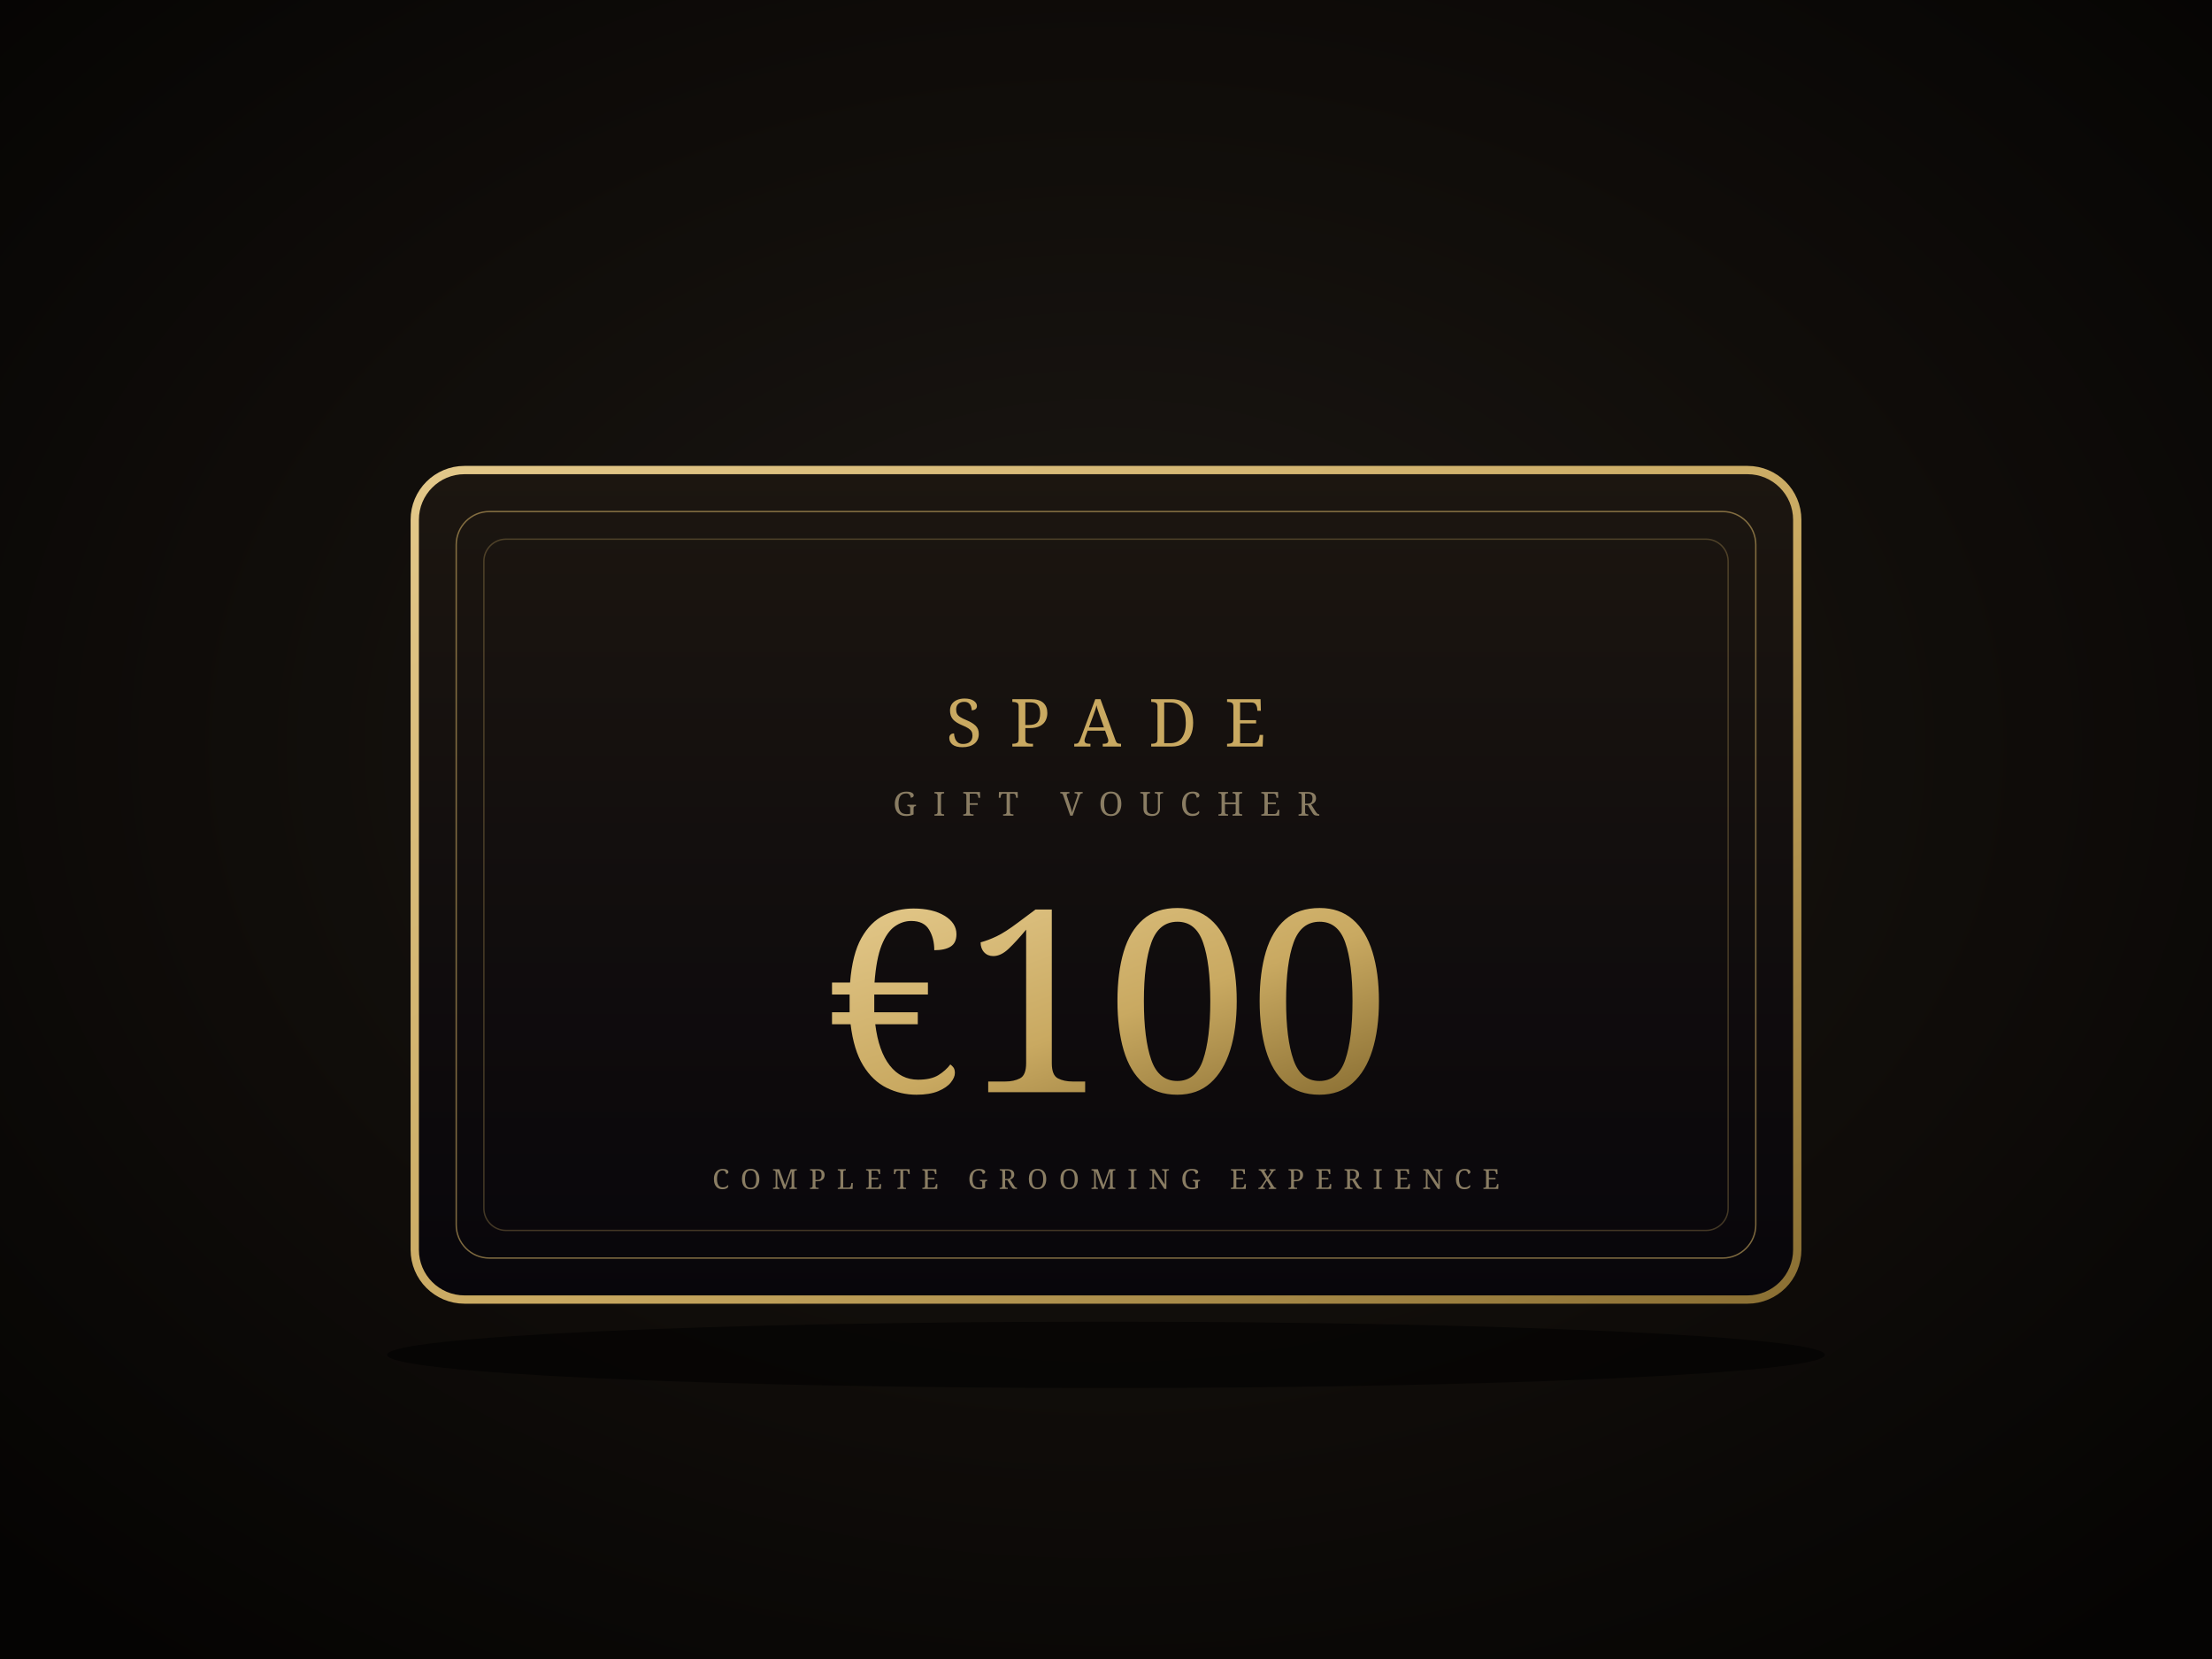
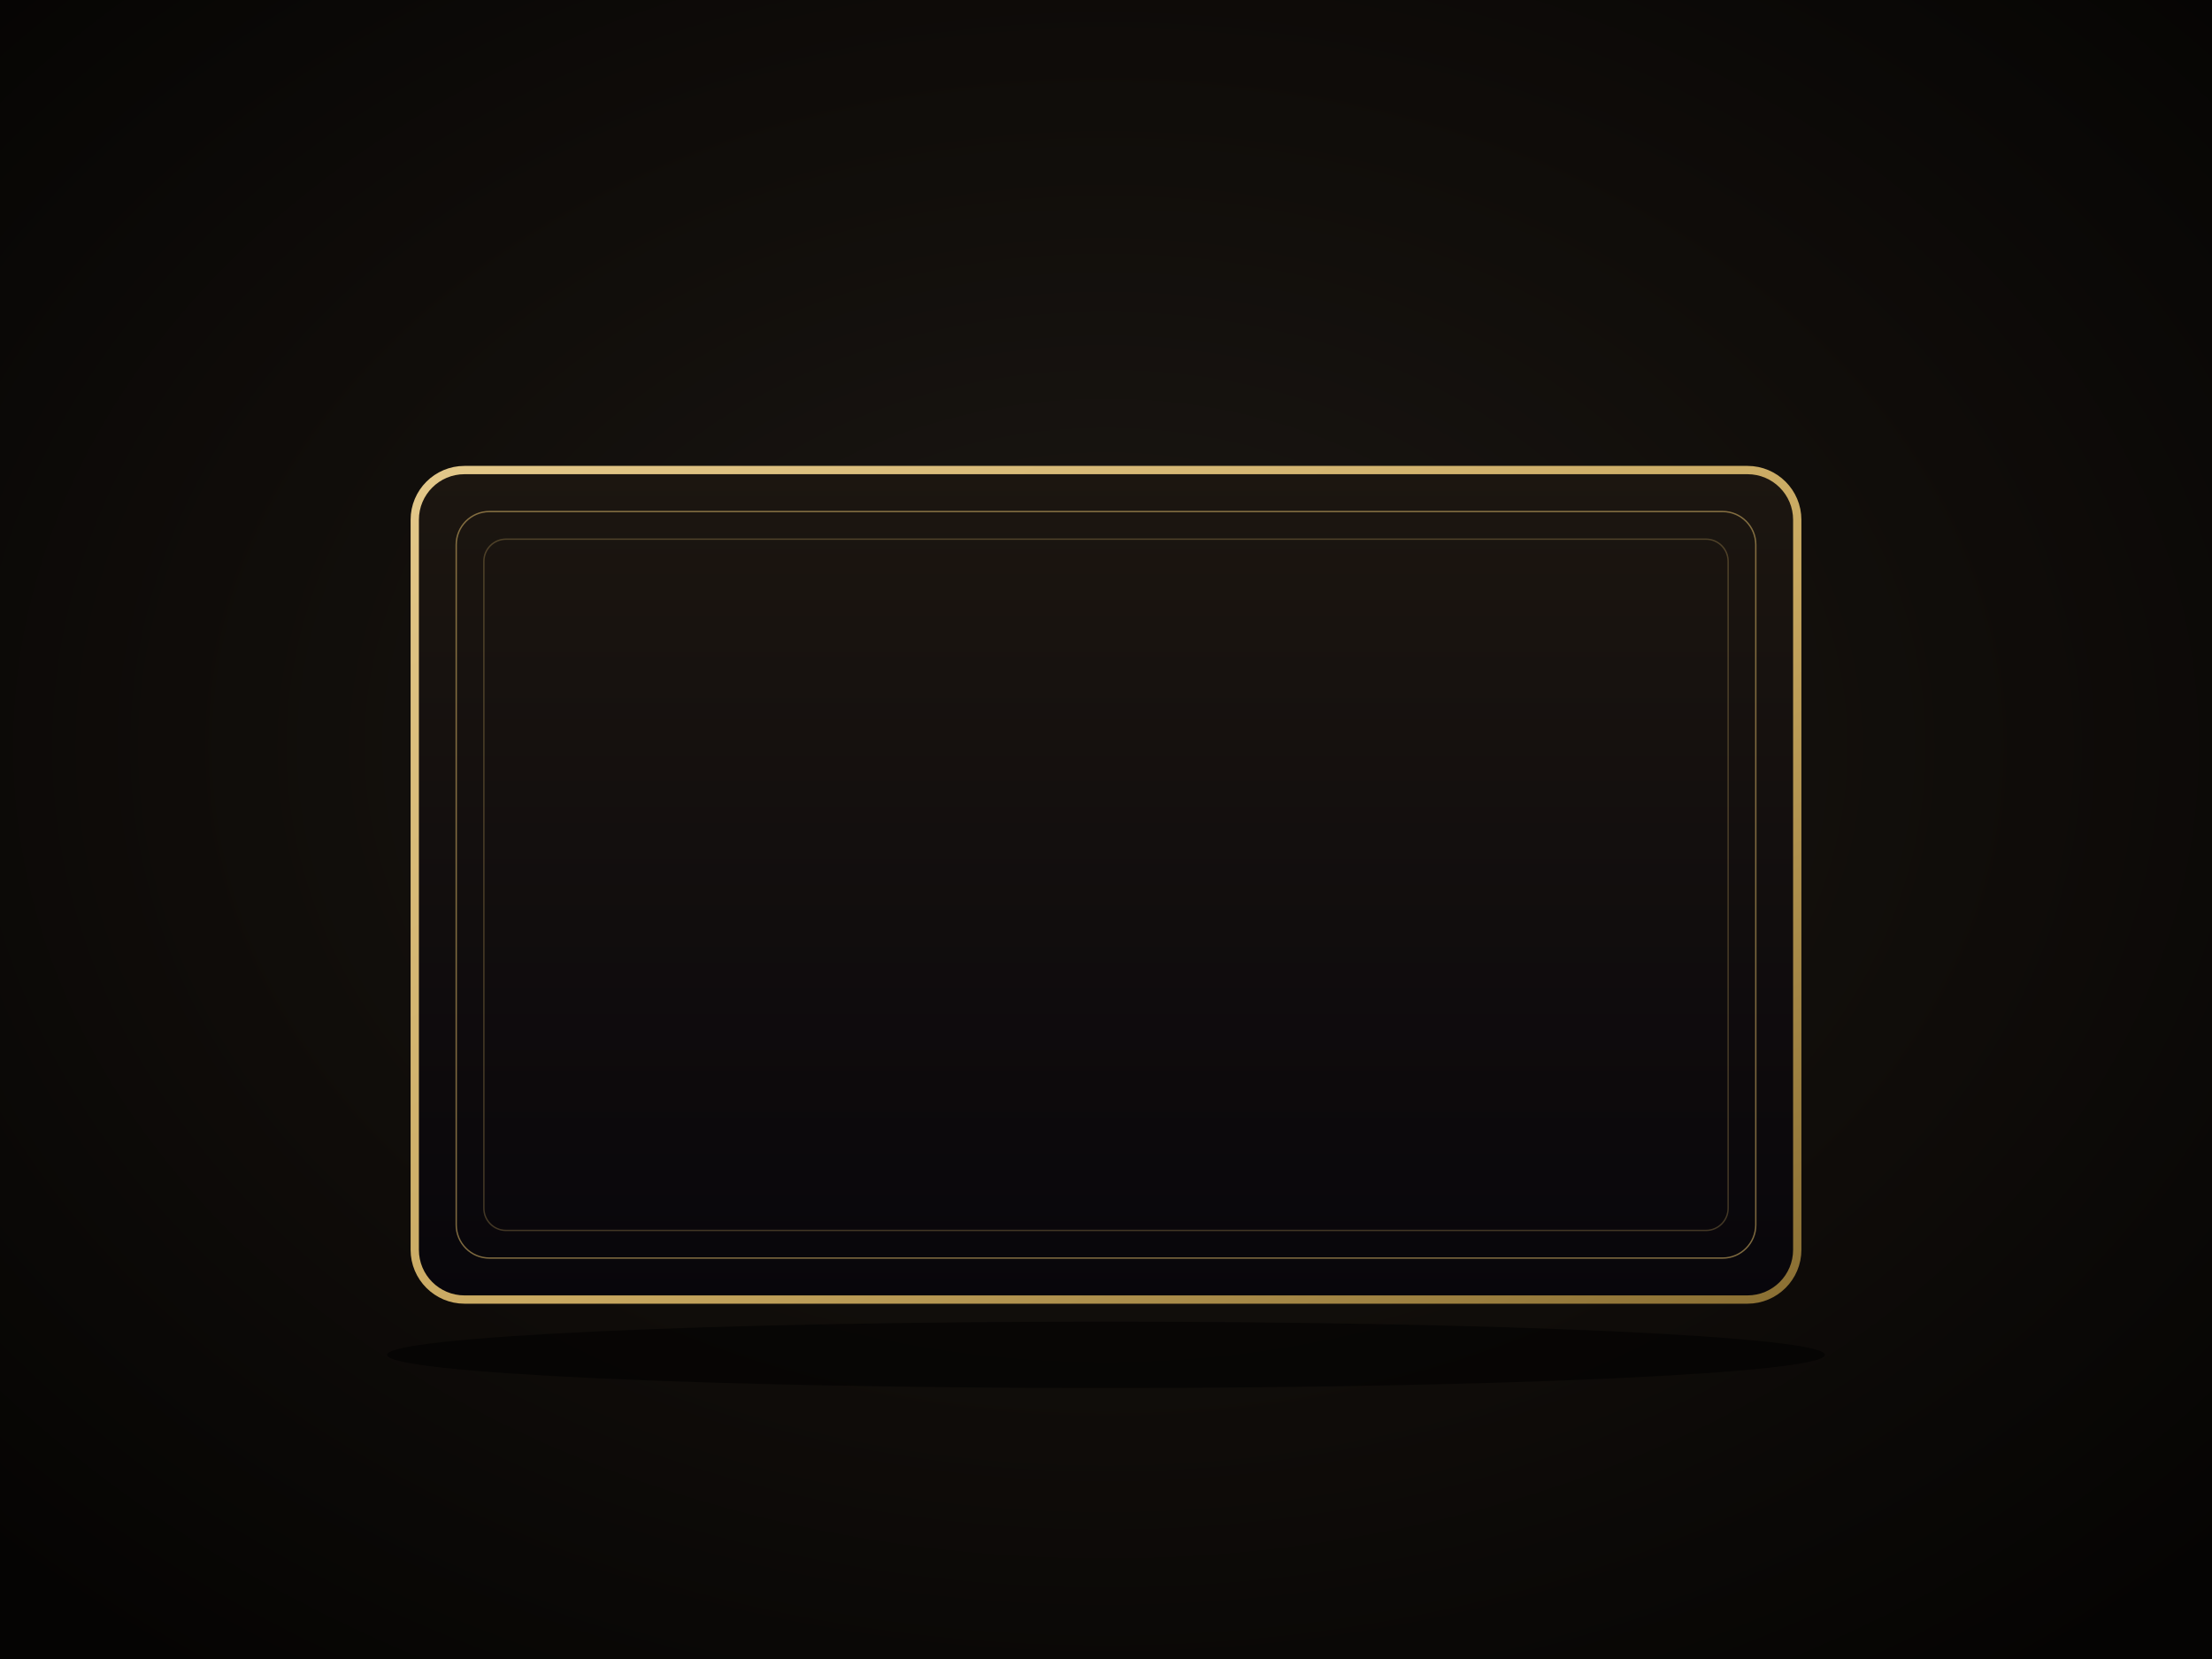
<svg xmlns="http://www.w3.org/2000/svg" viewBox="0 0 800 600" width="800" height="600">
  <defs>
    <radialGradient id="bg" cx="50%" cy="45%" r="70%">
      <stop offset="0%" stop-color="#1c1814" />
      <stop offset="60%" stop-color="#0f0c09" />
      <stop offset="100%" stop-color="#050403" />
    </radialGradient>
    <linearGradient id="gold" x1="0" y1="0" x2="1" y2="1">
      <stop offset="0%" stop-color="#e3c88a" />
      <stop offset="55%" stop-color="#c9a961" />
      <stop offset="100%" stop-color="#8a6f33" />
    </linearGradient>
    <linearGradient id="card" x1="0" y1="0" x2="0" y2="1">
      <stop offset="0%" stop-color="#1c1610" />
      <stop offset="100%" stop-color="#08060b" />
    </linearGradient>
  </defs>
  <rect width="800" height="600" fill="url(#bg)" />
  <ellipse cx="400" cy="490" rx="260" ry="12" fill="#000" opacity="0.55" />
  <rect x="150" y="170" width="500" height="300" rx="18" fill="url(#card)" stroke="url(#gold)" stroke-width="3" />
  <rect x="165" y="185" width="470" height="270" rx="12" fill="none" stroke="#c9a961" stroke-width="0.5" opacity="0.6" />
  <rect x="175" y="195" width="450" height="250" rx="8" fill="none" stroke="#c9a961" stroke-width="0.5" opacity="0.3" />
-   <text x="400" y="270" text-anchor="middle" font-family="Georgia, serif" font-size="24" fill="#c9a961" letter-spacing="10">SPADE</text>
-   <text x="400" y="295" text-anchor="middle" font-family="Georgia, serif" font-size="12" fill="#8a7d63" letter-spacing="6">GIFT VOUCHER</text>
-   <text x="400" y="395" text-anchor="middle" font-family="Georgia, serif" font-size="92" fill="url(#gold)" font-weight="300">€100</text>
-   <text x="400" y="430" text-anchor="middle" font-family="Georgia, serif" font-size="10" fill="#8a7d63" letter-spacing="4">COMPLETE GROOMING EXPERIENCE</text>
</svg>
